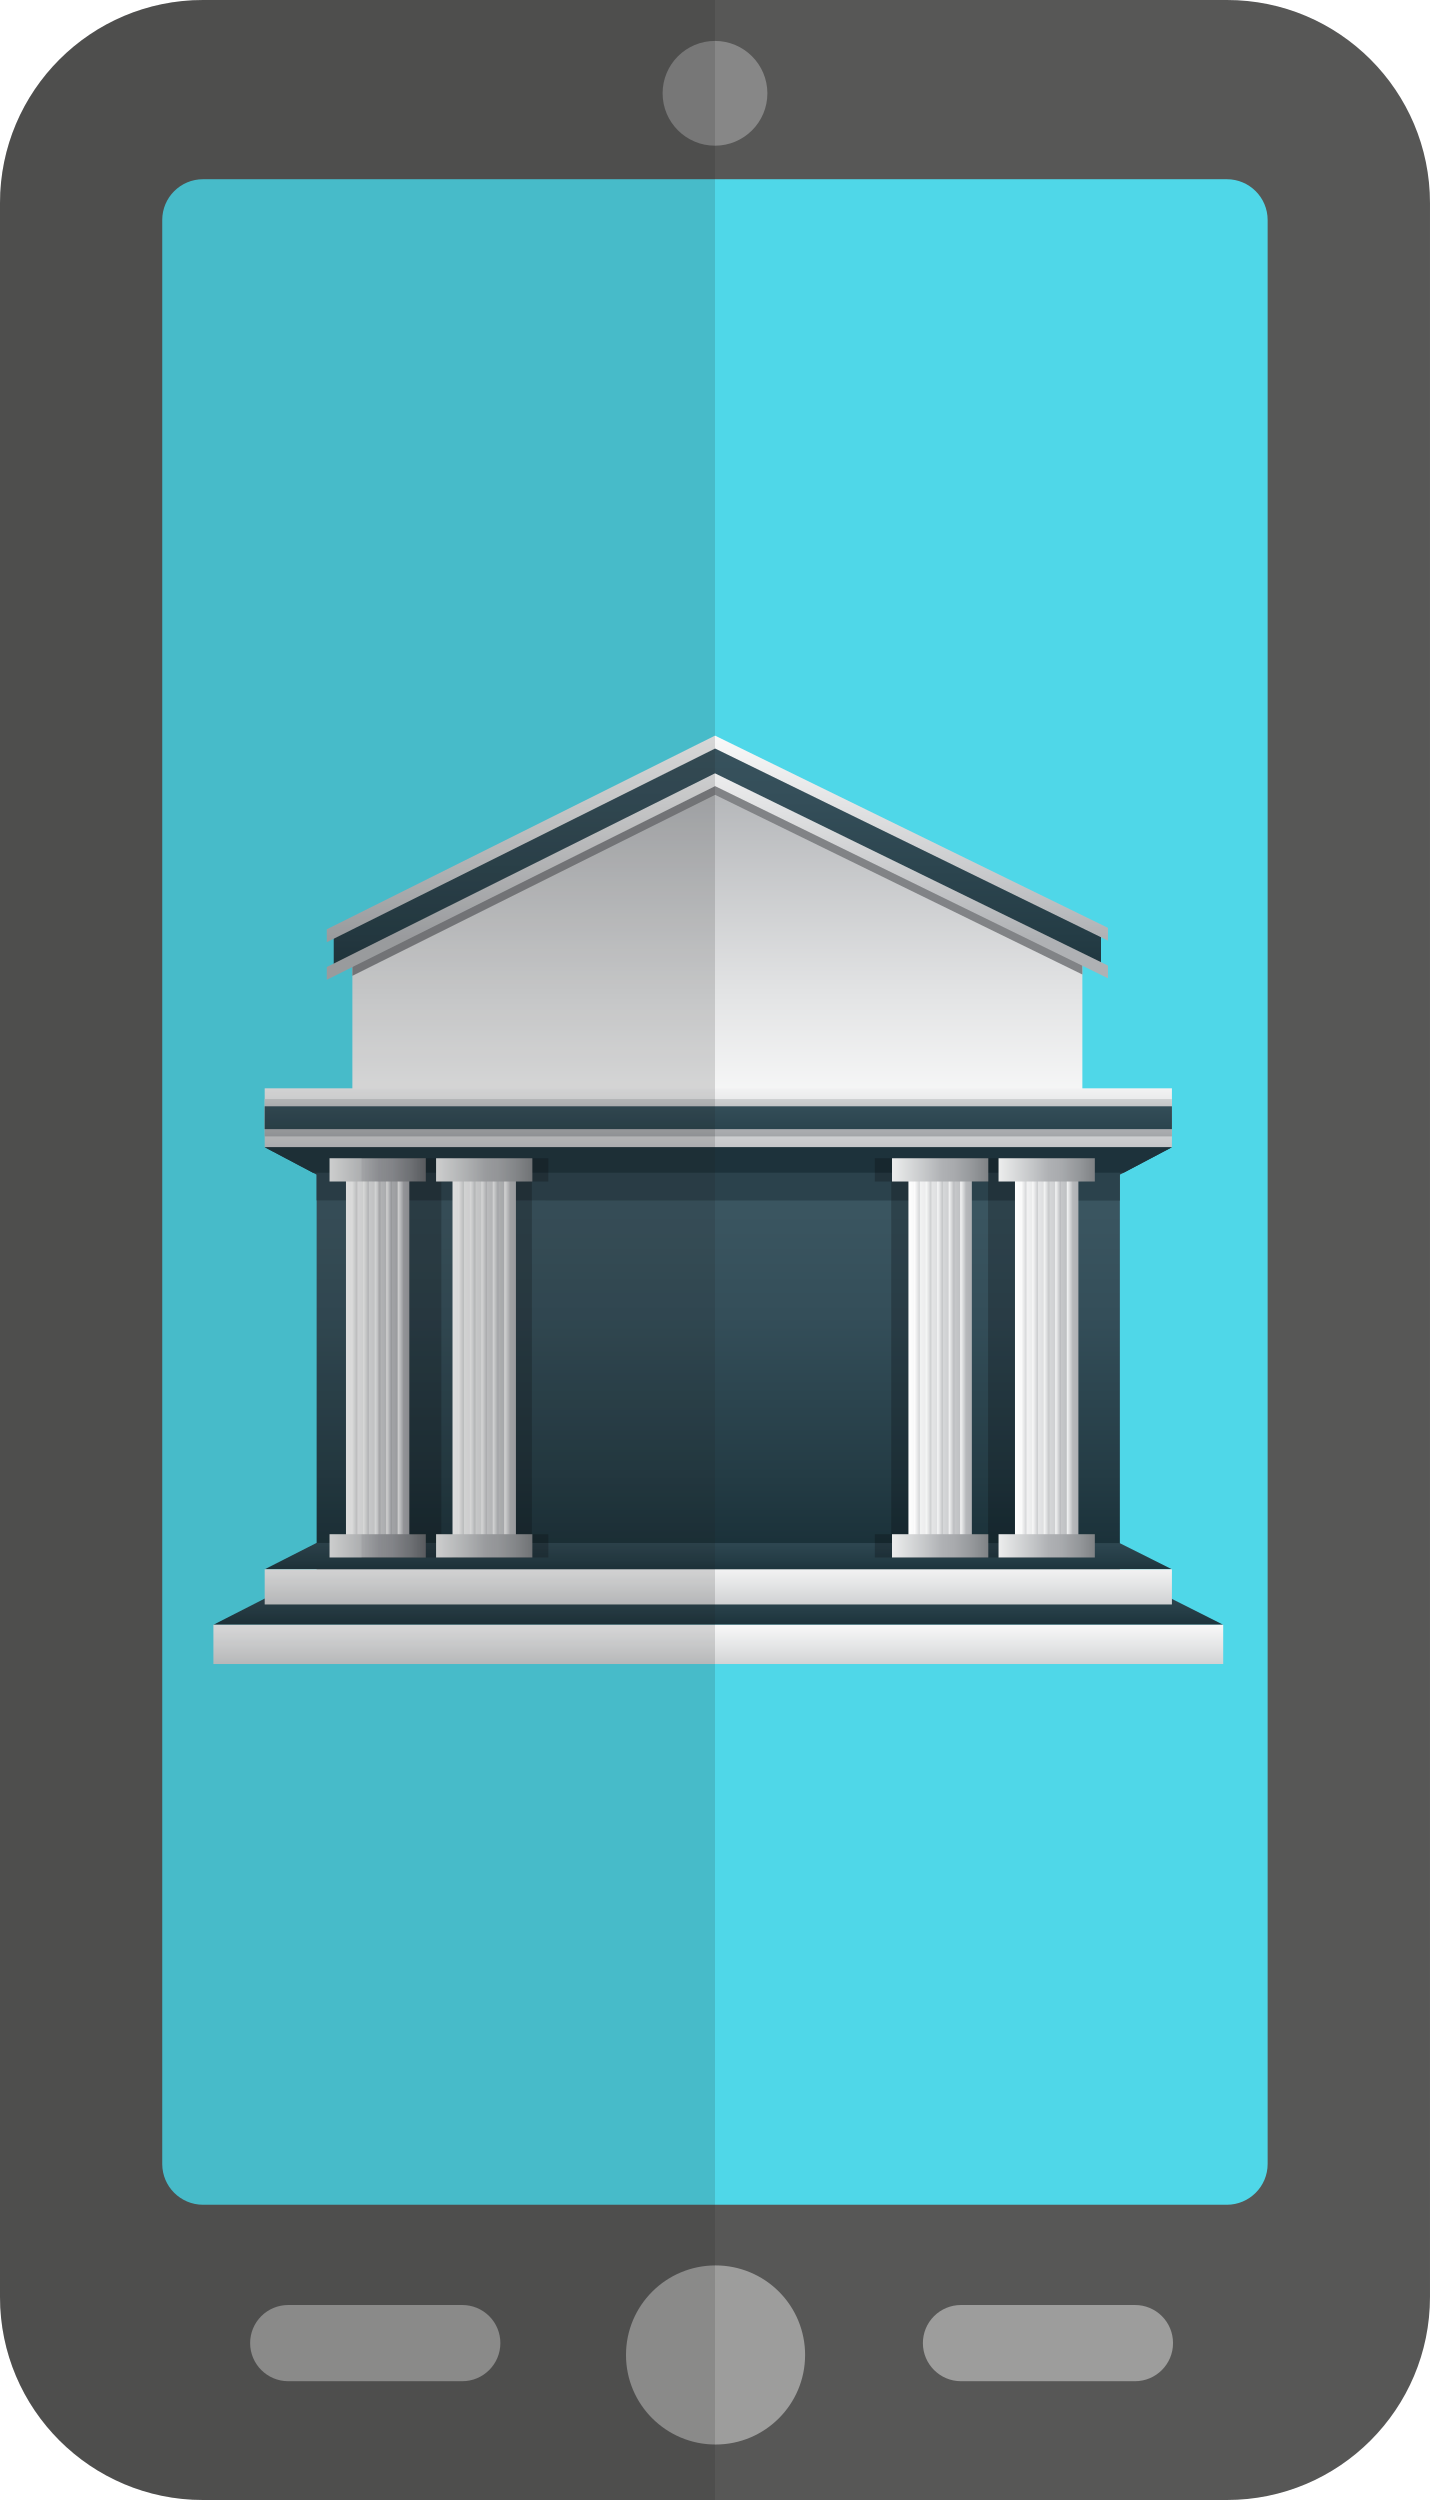
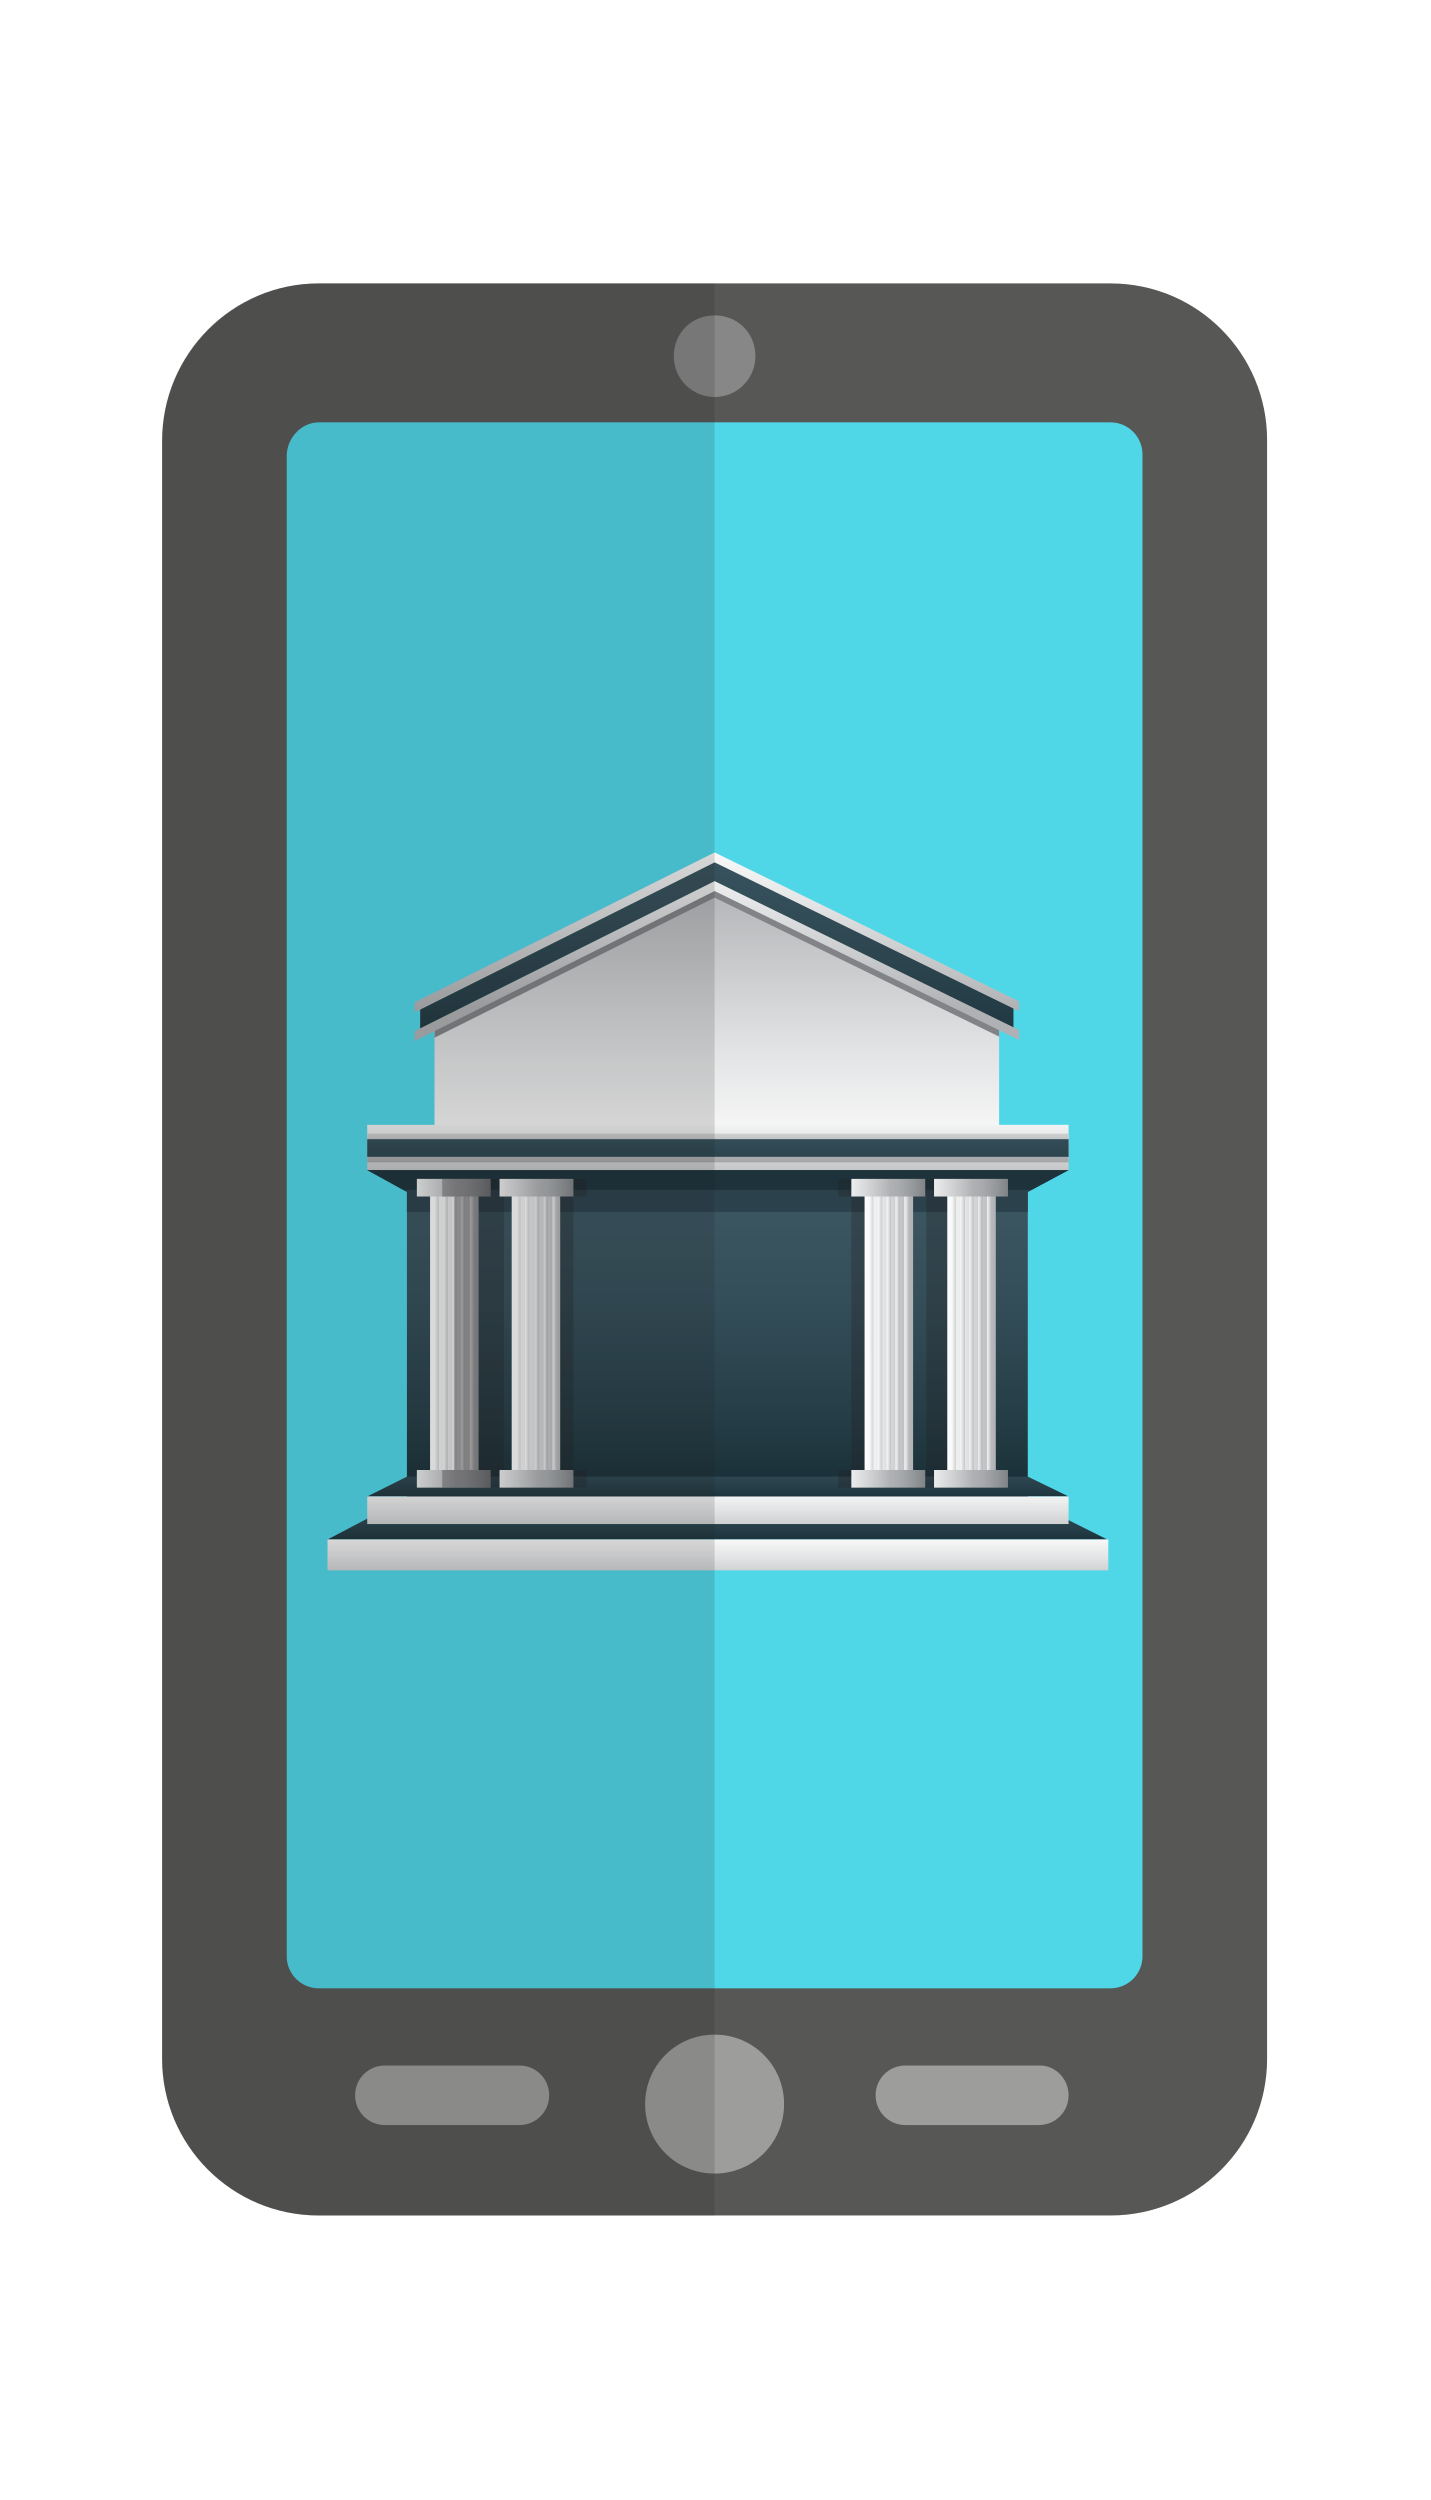
- <svg xmlns="http://www.w3.org/2000/svg" xmlns:xlink="http://www.w3.org/1999/xlink" viewBox="0 0 129.66 226.68">
-   <defs>
-     <style>.cls-1{isolation:isolate;}.cls-2{fill:#575756;}.cls-3{fill:#4fd7e8;}.cls-4{fill:#878787;}.cls-5{fill:#9d9d9c;}.cls-6{fill:url(#linear-gradient);}.cls-7{fill:url(#linear-gradient-2);}.cls-8{fill:url(#linear-gradient-3);}.cls-9{fill:url(#linear-gradient-4);}.cls-10{fill:url(#linear-gradient-5);}.cls-11{fill:#818386;}.cls-12{fill:url(#linear-gradient-6);}.cls-13{fill:url(#linear-gradient-7);}.cls-14{fill:#2b424c;}.cls-15{fill:#1d323b;}.cls-16{fill:url(#linear-gradient-8);}.cls-17{fill:url(#linear-gradient-9);}.cls-18{fill:url(#linear-gradient-10);}.cls-19{fill:url(#linear-gradient-11);}.cls-20{fill:url(#linear-gradient-12);}.cls-21{fill:url(#linear-gradient-13);}.cls-22{fill:url(#linear-gradient-14);}.cls-23{fill:url(#linear-gradient-15);}.cls-24{fill:url(#linear-gradient-16);}.cls-25{fill:#231f20;opacity:0.3;mix-blend-mode:overlay;}.cls-26{fill:url(#linear-gradient-17);}.cls-27{fill:url(#linear-gradient-18);}.cls-28{fill:url(#linear-gradient-19);}.cls-29{fill:url(#linear-gradient-20);}.cls-30{fill:url(#linear-gradient-21);}.cls-31{fill:url(#linear-gradient-22);}.cls-32{fill:url(#linear-gradient-23);}.cls-33{fill:url(#linear-gradient-24);}.cls-34{fill:url(#linear-gradient-25);}.cls-35{fill:url(#linear-gradient-26);}.cls-36{fill:url(#linear-gradient-27);}.cls-37{fill:url(#linear-gradient-28);}.cls-38{fill:url(#linear-gradient-29);}.cls-39{fill:url(#linear-gradient-30);}.cls-40{fill:url(#linear-gradient-31);}.cls-41{fill:url(#linear-gradient-32);}.cls-42{fill:url(#linear-gradient-33);}.cls-43{fill:url(#linear-gradient-34);}.cls-44{fill:url(#linear-gradient-35);}.cls-45{fill:url(#linear-gradient-36);}.cls-46{fill:url(#linear-gradient-37);}.cls-47{fill:url(#linear-gradient-38);}.cls-48{fill:url(#linear-gradient-39);}.cls-49{fill:url(#linear-gradient-40);}.cls-50{fill:url(#linear-gradient-41);}.cls-51{fill:url(#linear-gradient-42);}.cls-52{fill:url(#linear-gradient-43);}.cls-53{fill:url(#linear-gradient-44);}.cls-54{fill:#1d1d1b;opacity:0.15;}</style>
-     <linearGradient id="linear-gradient" x1="65.13" y1="141.83" x2="65.13" y2="147.95" gradientUnits="userSpaceOnUse">
-       <stop offset="0" stop-color="#3a5560" />
-       <stop offset="0.29" stop-color="#344e59" />
-       <stop offset="0.73" stop-color="#243c45" />
-       <stop offset="1" stop-color="#172d35" />
-     </linearGradient>
-     <linearGradient id="linear-gradient-2" x1="65.13" y1="146.6" x2="65.13" y2="153.81" gradientUnits="userSpaceOnUse">
-       <stop offset="0" stop-color="#fff" />
-       <stop offset="0.4" stop-color="#e2e3e4" />
-       <stop offset="1" stop-color="#afb1b4" />
-     </linearGradient>
-     <linearGradient id="linear-gradient-3" x1="65.04" y1="103.4" x2="65.04" y2="69.57" xlink:href="#linear-gradient-2" />
-     <linearGradient id="linear-gradient-4" x1="65.04" y1="64.31" x2="65.04" y2="92.77" xlink:href="#linear-gradient" />
-     <linearGradient id="linear-gradient-5" x1="65.04" y1="64.96" x2="65.04" y2="85.16" xlink:href="#linear-gradient-2" />
-     <linearGradient id="linear-gradient-6" x1="65.04" y1="64.96" x2="65.04" y2="85.16" xlink:href="#linear-gradient-2" />
-     <linearGradient id="linear-gradient-7" x1="65.12" y1="109.84" x2="65.12" y2="142.51" xlink:href="#linear-gradient" />
-     <linearGradient id="linear-gradient-8" x1="65.13" y1="137.32" x2="65.13" y2="143.01" xlink:href="#linear-gradient" />
-     <linearGradient id="linear-gradient-9" x1="31.37" y1="123.21" x2="37.12" y2="123.21" xlink:href="#linear-gradient-2" />
-     <linearGradient id="linear-gradient-10" x1="35.96" y1="123.21" x2="36.68" y2="123.21" xlink:href="#linear-gradient-2" />
-     <linearGradient id="linear-gradient-11" x1="34.94" y1="123.21" x2="35.58" y2="123.21" xlink:href="#linear-gradient-2" />
-     <linearGradient id="linear-gradient-12" x1="33.91" y1="123.21" x2="34.63" y2="123.21" xlink:href="#linear-gradient-2" />
-     <linearGradient id="linear-gradient-13" x1="32.89" y1="123.21" x2="33.67" y2="123.21" xlink:href="#linear-gradient-2" />
-     <linearGradient id="linear-gradient-14" x1="31.89" y1="123.21" x2="32.76" y2="123.21" xlink:href="#linear-gradient-2" />
-     <linearGradient id="linear-gradient-15" x1="29.88" y1="106.08" x2="38.61" y2="106.08" gradientUnits="userSpaceOnUse">
-       <stop offset="0" stop-color="#eceded" />
-       <stop offset="0.36" stop-color="#c3c5c7" />
-       <stop offset="0.52" stop-color="#afb1b4" />
-       <stop offset="0.65" stop-color="#a8aaad" />
-       <stop offset="0.84" stop-color="#94979a" />
-       <stop offset="1" stop-color="#7f8285" />
-     </linearGradient>
-     <linearGradient id="linear-gradient-16" x1="29.88" y1="140.17" x2="38.61" y2="140.17" xlink:href="#linear-gradient-15" />
-     <linearGradient id="linear-gradient-17" x1="41.03" y1="123.21" x2="46.78" y2="123.21" xlink:href="#linear-gradient-2" />
-     <linearGradient id="linear-gradient-18" x1="45.62" y1="123.21" x2="46.34" y2="123.21" xlink:href="#linear-gradient-2" />
-     <linearGradient id="linear-gradient-19" x1="44.6" y1="123.21" x2="45.24" y2="123.21" xlink:href="#linear-gradient-2" />
-     <linearGradient id="linear-gradient-20" x1="43.57" y1="123.21" x2="44.29" y2="123.21" xlink:href="#linear-gradient-2" />
-     <linearGradient id="linear-gradient-21" x1="42.56" y1="123.21" x2="43.34" y2="123.21" xlink:href="#linear-gradient-2" />
-     <linearGradient id="linear-gradient-22" x1="41.55" y1="123.21" x2="42.42" y2="123.21" xlink:href="#linear-gradient-2" />
-     <linearGradient id="linear-gradient-23" x1="39.54" y1="106.08" x2="48.27" y2="106.08" xlink:href="#linear-gradient-15" />
-     <linearGradient id="linear-gradient-24" x1="39.54" y1="140.17" x2="48.27" y2="140.17" xlink:href="#linear-gradient-15" />
-     <linearGradient id="linear-gradient-25" x1="82.37" y1="123.21" x2="88.12" y2="123.21" xlink:href="#linear-gradient-2" />
-     <linearGradient id="linear-gradient-26" x1="86.96" y1="123.21" x2="87.68" y2="123.21" xlink:href="#linear-gradient-2" />
-     <linearGradient id="linear-gradient-27" x1="85.94" y1="123.21" x2="86.58" y2="123.21" xlink:href="#linear-gradient-2" />
-     <linearGradient id="linear-gradient-28" x1="84.91" y1="123.21" x2="85.63" y2="123.21" xlink:href="#linear-gradient-2" />
-     <linearGradient id="linear-gradient-29" x1="83.89" y1="123.21" x2="84.68" y2="123.21" xlink:href="#linear-gradient-2" />
-     <linearGradient id="linear-gradient-30" x1="82.89" y1="123.21" x2="83.76" y2="123.21" xlink:href="#linear-gradient-2" />
-     <linearGradient id="linear-gradient-31" x1="80.88" y1="106.08" x2="89.61" y2="106.08" xlink:href="#linear-gradient-15" />
-     <linearGradient id="linear-gradient-32" x1="80.88" y1="140.17" x2="89.61" y2="140.17" xlink:href="#linear-gradient-15" />
-     <linearGradient id="linear-gradient-33" x1="92.03" y1="123.21" x2="97.78" y2="123.21" xlink:href="#linear-gradient-2" />
-     <linearGradient id="linear-gradient-34" x1="96.63" y1="123.21" x2="97.34" y2="123.21" xlink:href="#linear-gradient-2" />
-     <linearGradient id="linear-gradient-35" x1="95.6" y1="123.21" x2="96.24" y2="123.21" xlink:href="#linear-gradient-2" />
-     <linearGradient id="linear-gradient-36" x1="94.57" y1="123.21" x2="95.3" y2="123.21" xlink:href="#linear-gradient-2" />
-     <linearGradient id="linear-gradient-37" x1="93.56" y1="123.21" x2="94.34" y2="123.21" xlink:href="#linear-gradient-2" />
-     <linearGradient id="linear-gradient-38" x1="92.56" y1="123.21" x2="93.42" y2="123.21" xlink:href="#linear-gradient-2" />
-     <linearGradient id="linear-gradient-39" x1="90.54" y1="106.08" x2="99.28" y2="106.08" xlink:href="#linear-gradient-15" />
-     <linearGradient id="linear-gradient-40" x1="90.54" y1="140.17" x2="99.28" y2="140.17" xlink:href="#linear-gradient-15" />
-     <linearGradient id="linear-gradient-41" x1="65.13" y1="96.96" x2="65.13" y2="106.41" xlink:href="#linear-gradient-2" />
-     <linearGradient id="linear-gradient-42" x1="65.13" y1="140.91" x2="65.13" y2="148.33" xlink:href="#linear-gradient-2" />
-     <linearGradient id="linear-gradient-43" x1="65.13" y1="97.52" x2="65.13" y2="105.45" xlink:href="#linear-gradient-15" />
-     <linearGradient id="linear-gradient-44" x1="65.13" y1="97.68" x2="65.13" y2="106.31" xlink:href="#linear-gradient" />
-   </defs>
-   <g class="cls-1">
-     <g id="Capa_2" data-name="Capa 2">
-       <g id="Layer_1" data-name="Layer 1">
-         <rect class="cls-2" width="129.66" height="226.68" rx="18.41" />
-         <rect class="cls-3" x="14.71" y="16.25" width="100.23" height="183.66" rx="3.7" />
-         <path class="cls-4" d="M69.58,8.46a4.75,4.75,0,1,1-4.75-4.75A4.76,4.76,0,0,1,69.58,8.46Z" />
-         <path class="cls-5" d="M73,213.53a8.12,8.12,0,1,1-8.12-8.12A8.11,8.11,0,0,1,73,213.53Z" />
-         <path class="cls-5" d="M45.37,212.46a3.46,3.46,0,0,1-3.46,3.45H26.13a3.46,3.46,0,0,1-3.45-3.45h0A3.45,3.45,0,0,1,26.13,209H41.91a3.45,3.45,0,0,1,3.46,3.45Z" />
-         <path class="cls-5" d="M106.36,212.46a3.45,3.45,0,0,1-3.45,3.45H87.13a3.46,3.46,0,0,1-3.45-3.45h0A3.45,3.45,0,0,1,87.13,209h15.78a3.44,3.44,0,0,1,3.45,3.45Z" />
-         <polygon class="cls-6" points="110.91 147.32 19.35 147.32 24.58 144.65 105.65 144.67 110.91 147.32" />
-         <rect class="cls-7" x="19.35" y="147.32" width="91.56" height="3.56" />
-         <polygon class="cls-8" points="98.14 101.02 98.14 84.37 64.85 70.25 31.95 84.37 31.95 101.02 98.14 101.02" />
-         <polygon class="cls-9" points="64.84 67.78 30.26 85.03 30.26 87.5 64.85 70.25 99.83 87.37 99.83 84.9 64.84 67.78" />
-         <polygon class="cls-10" points="64.83 66.7 29.63 84.26 29.63 85.43 64.84 67.87 100.46 85.29 100.46 84.13 64.83 66.7" />
-         <polygon class="cls-11" points="31.95 87.31 31.95 88.48 64.84 72.07 98.14 88.36 98.14 87.2 64.83 70.91 31.95 87.31" />
-         <polygon class="cls-12" points="64.83 70.12 29.63 87.68 29.63 88.84 64.84 71.28 100.46 88.7 100.46 87.55 64.83 70.12" />
-         <rect class="cls-13" x="28.71" y="103.27" width="72.83" height="39.82" />
-         <polygon class="cls-14" points="106.26 104.02 101.54 103.67 101.54 103.28 28.72 103.26 28.72 103.67 24 104.02 28.71 106.51 28.71 108.84 101.54 108.86 101.54 106.51 106.26 104.02" />
-         <polygon class="cls-15" points="101.89 106.33 106.26 104.02 101.54 103.67 101.54 103.28 28.72 103.26 28.72 103.67 24 104.02 28.37 106.33 101.89 106.33" />
-         <polygon class="cls-16" points="106.26 142.29 24 142.29 28.7 139.9 101.53 139.92 106.26 142.29" />
-         <rect class="cls-17" x="31.37" y="106.23" width="5.75" height="33.97" />
-         <rect class="cls-18" x="36.06" y="106.23" width="0.51" height="33.97" />
-         <rect class="cls-19" x="35.02" y="106.23" width="0.51" height="33.97" />
-         <rect class="cls-20" x="33.98" y="106.23" width="0.51" height="33.97" />
-         <rect class="cls-21" x="32.93" y="106.23" width="0.51" height="33.97" />
-         <rect class="cls-22" x="31.89" y="106.23" width="0.51" height="33.97" />
-         <rect class="cls-23" x="29.88" y="105.02" width="8.73" height="2.11" />
-         <rect class="cls-24" x="29.88" y="139.11" width="8.73" height="2.11" />
-         <polygon class="cls-25" points="49.72 107.13 49.72 105.02 40.99 105.02 40.99 107.13 42.48 107.13 42.48 139.11 40.99 139.11 40.99 141.22 49.72 141.22 49.72 139.11 48.23 139.11 48.23 107.13 49.72 107.13" />
-         <polygon class="cls-25" points="88.06 107.13 88.06 105.02 79.32 105.02 79.32 107.13 80.81 107.13 80.81 139.11 79.32 139.11 79.32 141.22 88.06 141.22 88.06 139.11 86.56 139.11 86.56 107.13 88.06 107.13" />
-         <polygon class="cls-25" points="96.83 107.13 96.83 105.02 88.1 105.02 88.1 107.13 89.59 107.13 89.59 139.11 88.1 139.11 88.1 141.22 96.83 141.22 96.83 139.11 95.34 139.11 95.34 107.13 96.83 107.13" />
-         <polygon class="cls-25" points="41.51 107.13 41.51 105.02 32.78 105.02 32.78 107.13 34.27 107.13 34.27 139.11 32.78 139.11 32.78 141.22 41.51 141.22 41.51 139.11 40.02 139.11 40.02 107.13 41.51 107.13" />
-         <rect class="cls-26" x="41.03" y="106.23" width="5.75" height="33.97" />
-         <rect class="cls-27" x="45.72" y="106.23" width="0.51" height="33.97" />
-         <rect class="cls-28" x="44.68" y="106.23" width="0.51" height="33.97" />
-         <rect class="cls-29" x="43.64" y="106.23" width="0.51" height="33.97" />
-         <rect class="cls-30" x="42.6" y="106.23" width="0.51" height="33.97" />
-         <rect class="cls-31" x="41.55" y="106.23" width="0.51" height="33.97" />
-         <rect class="cls-32" x="39.54" y="105.02" width="8.73" height="2.11" />
-         <rect class="cls-33" x="39.54" y="139.11" width="8.73" height="2.11" />
-         <rect class="cls-34" x="82.37" y="106.23" width="5.75" height="33.97" />
-         <rect class="cls-35" x="87.06" y="106.23" width="0.51" height="33.97" />
-         <rect class="cls-36" x="86.02" y="106.23" width="0.51" height="33.97" />
-         <rect class="cls-37" x="84.98" y="106.23" width="0.51" height="33.97" />
-         <rect class="cls-38" x="83.94" y="106.23" width="0.51" height="33.97" />
-         <rect class="cls-39" x="82.89" y="106.23" width="0.51" height="33.97" />
-         <rect class="cls-40" x="80.88" y="105.02" width="8.73" height="2.11" />
-         <rect class="cls-41" x="80.88" y="139.11" width="8.73" height="2.11" />
-         <rect class="cls-42" x="92.03" y="106.23" width="5.75" height="33.97" />
-         <rect class="cls-43" x="96.73" y="106.23" width="0.51" height="33.97" />
-         <rect class="cls-44" x="95.68" y="106.23" width="0.51" height="33.97" />
-         <rect class="cls-45" x="94.64" y="106.23" width="0.51" height="33.97" />
-         <rect class="cls-46" x="93.6" y="106.23" width="0.51" height="33.97" />
-         <rect class="cls-47" x="92.56" y="106.23" width="0.51" height="33.97" />
-         <rect class="cls-48" x="90.54" y="105.02" width="8.73" height="2.11" />
-         <rect class="cls-49" x="90.54" y="139.11" width="8.73" height="2.11" />
-         <rect class="cls-50" x="24" y="98.68" width="82.26" height="5.33" />
-         <rect class="cls-51" x="24" y="142.29" width="82.26" height="3.19" />
-         <rect class="cls-52" x="24" y="99.65" width="82.26" height="3.39" />
-         <rect class="cls-53" x="24" y="100.31" width="82.26" height="2.07" />
-         <path class="cls-54" d="M64.83,0H18.41A18.41,18.41,0,0,0,0,18.41V208.27a18.41,18.41,0,0,0,18.41,18.41H64.83Z" />
+ <svg xmlns="http://www.w3.org/2000/svg" version="1.1" id="Capa_1" x="0px" y="0px" viewBox="0 0 129.7 226.7" style="enable-background:new 0 0 129.7 226.7;" xml:space="preserve">
+   <style type="text/css">
+ 	.st0{fill:#575756;}
+ 	.st1{fill:#4FD7E8;}
+ 	.st2{fill:#878787;}
+ 	.st3{fill:#9D9D9C;}
+ 	.st4{fill:url(#SVGID_1_);}
+ 	.st5{fill:url(#SVGID_2_);}
+ 	.st6{fill:url(#SVGID_3_);}
+ 	.st7{fill:url(#SVGID_4_);}
+ 	.st8{fill:url(#SVGID_5_);}
+ 	.st9{fill:#818386;}
+ 	.st10{fill:url(#SVGID_6_);}
+ 	.st11{fill:url(#SVGID_7_);}
+ 	.st12{fill:#2B424C;}
+ 	.st13{fill:#1D323B;}
+ 	.st14{fill:url(#SVGID_8_);}
+ 	.st15{fill:url(#SVGID_9_);}
+ 	.st16{fill:url(#SVGID_10_);}
+ 	.st17{fill:url(#SVGID_11_);}
+ 	.st18{fill:url(#SVGID_12_);}
+ 	.st19{fill:url(#SVGID_13_);}
+ 	.st20{fill:url(#SVGID_14_);}
+ 	.st21{fill:url(#SVGID_15_);}
+ 	.st22{fill:url(#SVGID_16_);}
+ 	.st23{opacity:0.3;fill:#231F20;enable-background:new    ;}
+ 	.st24{fill:url(#SVGID_17_);}
+ 	.st25{fill:url(#SVGID_18_);}
+ 	.st26{fill:url(#SVGID_19_);}
+ 	.st27{fill:url(#SVGID_20_);}
+ 	.st28{fill:url(#SVGID_21_);}
+ 	.st29{fill:url(#SVGID_22_);}
+ 	.st30{fill:url(#SVGID_23_);}
+ 	.st31{fill:url(#SVGID_24_);}
+ 	.st32{fill:url(#SVGID_25_);}
+ 	.st33{fill:url(#SVGID_26_);}
+ 	.st34{fill:url(#SVGID_27_);}
+ 	.st35{fill:url(#SVGID_28_);}
+ 	.st36{fill:url(#SVGID_29_);}
+ 	.st37{fill:url(#SVGID_30_);}
+ 	.st38{fill:url(#SVGID_31_);}
+ 	.st39{fill:url(#SVGID_32_);}
+ 	.st40{fill:url(#SVGID_33_);}
+ 	.st41{fill:url(#SVGID_34_);}
+ 	.st42{fill:url(#SVGID_35_);}
+ 	.st43{fill:url(#SVGID_36_);}
+ 	.st44{fill:url(#SVGID_37_);}
+ 	.st45{fill:url(#SVGID_38_);}
+ 	.st46{fill:url(#SVGID_39_);}
+ 	.st47{fill:url(#SVGID_40_);}
+ 	.st48{fill:url(#SVGID_41_);}
+ 	.st49{fill:url(#SVGID_42_);}
+ 	.st50{fill:url(#SVGID_43_);}
+ 	.st51{fill:url(#SVGID_44_);}
+ 	.st52{opacity:0.15;fill:#1D1D1B;enable-background:new    ;}
+ </style>
+   <g>
+     <g id="Capa_2_1_">
+       <g id="Layer_1">
+         <path class="st0" d="M28.9,25.7h71.8c7.9,0,14.2,6.4,14.2,14.2v146.8c0,7.9-6.4,14.2-14.2,14.2H28.9c-7.9,0-14.2-6.4-14.2-14.2     V40C14.7,32.1,21.1,25.7,28.9,25.7z" />
+         <path class="st1" d="M28.9,38.3h71.8c1.6,0,2.9,1.3,2.9,2.9v136.2c0,1.6-1.3,2.9-2.9,2.9H28.9c-1.6,0-2.9-1.3-2.9-2.9V41.2     C26.1,39.6,27.4,38.3,28.9,38.3z" />
+         <path class="st2" d="M68.5,32.3c0,2-1.6,3.7-3.7,3.7c-2,0-3.7-1.6-3.7-3.7s1.6-3.7,3.7-3.7C66.9,28.6,68.5,30.2,68.5,32.3z" />
+         <path class="st3" d="M71.1,190.8c0,3.5-2.8,6.3-6.3,6.3s-6.3-2.8-6.3-6.3c0-3.5,2.8-6.3,6.3-6.3l0,0     C68.3,184.5,71.1,187.3,71.1,190.8C71.1,190.8,71.1,190.8,71.1,190.8z" />
+         <path class="st3" d="M49.8,190c0,1.5-1.2,2.7-2.7,2.7H34.9c-1.5,0-2.7-1.2-2.7-2.7l0,0c0-1.5,1.2-2.7,2.7-2.7c0,0,0,0,0,0h12.2     C48.6,187.3,49.8,188.5,49.8,190C49.8,189.9,49.8,189.9,49.8,190L49.8,190z" />
+         <path class="st3" d="M96.9,190c0,1.5-1.2,2.7-2.7,2.7H82.1c-1.5,0-2.7-1.2-2.7-2.7l0,0c0-1.5,1.2-2.7,2.7-2.7c0,0,0,0,0,0h12.2     C95.7,187.3,96.9,188.5,96.9,190C96.9,189.9,96.9,189.9,96.9,190L96.9,190z" />
+         <linearGradient id="SVGID_1_" gradientUnits="userSpaceOnUse" x1="65.062" y1="92.639" x2="65.062" y2="87.908" gradientTransform="matrix(1 0 0 -1 0 228)">
+           <stop offset="0" style="stop-color:#3A5560" />
+           <stop offset="0.29" style="stop-color:#344E59" />
+           <stop offset="0.73" style="stop-color:#243C45" />
+           <stop offset="1" style="stop-color:#172D35" />
+         </linearGradient>
+         <polygon class="st4" points="100.4,139.6 29.7,139.6 33.7,137.5 96.4,137.6    " />
+         <linearGradient id="SVGID_2_" gradientUnits="userSpaceOnUse" x1="65.062" y1="88.952" x2="65.062" y2="83.379" gradientTransform="matrix(1 0 0 -1 0 228)">
+           <stop offset="0" style="stop-color:#FFFFFF" />
+           <stop offset="0.4" style="stop-color:#E2E3E4" />
+           <stop offset="1" style="stop-color:#AFB1B4" />
+         </linearGradient>
+         <rect x="29.7" y="139.6" class="st5" width="70.8" height="2.8" />
+         <linearGradient id="SVGID_3_" gradientUnits="userSpaceOnUse" x1="64.996" y1="122.343" x2="64.996" y2="148.492" gradientTransform="matrix(1 0 0 -1 0 228)">
+           <stop offset="0" style="stop-color:#FFFFFF" />
+           <stop offset="0.4" style="stop-color:#E2E3E4" />
+           <stop offset="1" style="stop-color:#AFB1B4" />
+         </linearGradient>
+         <polygon class="st6" points="90.6,103.8 90.6,90.9 64.8,80 39.4,90.9 39.4,103.8    " />
+         <linearGradient id="SVGID_4_" gradientUnits="userSpaceOnUse" x1="64.996" y1="152.558" x2="64.996" y2="130.56" gradientTransform="matrix(1 0 0 -1 0 228)">
+           <stop offset="0" style="stop-color:#3A5560" />
+           <stop offset="0.29" style="stop-color:#344E59" />
+           <stop offset="0.73" style="stop-color:#243C45" />
+           <stop offset="1" style="stop-color:#172D35" />
+         </linearGradient>
+         <polygon class="st7" points="64.8,78.1 38.1,91.5 38.1,93.4 64.8,80 91.9,93.3 91.9,91.4    " />
+         <linearGradient id="SVGID_5_" gradientUnits="userSpaceOnUse" x1="64.996" y1="152.055" x2="64.996" y2="136.442" gradientTransform="matrix(1 0 0 -1 0 228)">
+           <stop offset="0" style="stop-color:#FFFFFF" />
+           <stop offset="0.4" style="stop-color:#E2E3E4" />
+           <stop offset="1" style="stop-color:#AFB1B4" />
+         </linearGradient>
+         <polygon class="st8" points="64.8,77.3 37.6,90.9 37.6,91.8 64.8,78.2 92.4,91.7 92.4,90.8    " />
+         <polygon class="st9" points="39.4,93.2 39.4,94.1 64.8,81.4 90.6,94 90.6,93.1 64.8,80.5    " />
+         <linearGradient id="SVGID_6_" gradientUnits="userSpaceOnUse" x1="64.996" y1="152.055" x2="64.996" y2="136.442" gradientTransform="matrix(1 0 0 -1 0 228)">
+           <stop offset="0" style="stop-color:#FFFFFF" />
+           <stop offset="0.4" style="stop-color:#E2E3E4" />
+           <stop offset="1" style="stop-color:#AFB1B4" />
+         </linearGradient>
+         <polygon class="st10" points="64.8,79.9 37.6,93.5 37.6,94.4 64.8,80.8 92.4,94.3 92.4,93.4    " />
+         <linearGradient id="SVGID_7_" gradientUnits="userSpaceOnUse" x1="65.058" y1="117.365" x2="65.058" y2="92.113" gradientTransform="matrix(1 0 0 -1 0 228)">
+           <stop offset="0" style="stop-color:#3A5560" />
+           <stop offset="0.29" style="stop-color:#344E59" />
+           <stop offset="0.73" style="stop-color:#243C45" />
+           <stop offset="1" style="stop-color:#172D35" />
+         </linearGradient>
+         <rect x="36.9" y="105.6" class="st11" width="56.3" height="30.8" />
+         <polygon class="st12" points="96.9,106.1 93.2,105.9 93.2,105.6 36.9,105.5 36.9,105.9 33.3,106.1 36.9,108.1 36.9,109.9      93.2,109.9 93.2,108.1    " />
+         <polygon class="st13" points="93.5,107.9 96.9,106.1 93.2,105.9 93.2,105.6 36.9,105.5 36.9,105.9 33.3,106.1 36.6,107.9    " />
+         <linearGradient id="SVGID_8_" gradientUnits="userSpaceOnUse" x1="65.062" y1="96.125" x2="65.062" y2="91.727" gradientTransform="matrix(1 0 0 -1 0 228)">
+           <stop offset="0" style="stop-color:#3A5560" />
+           <stop offset="0.29" style="stop-color:#344E59" />
+           <stop offset="0.73" style="stop-color:#243C45" />
+           <stop offset="1" style="stop-color:#172D35" />
+         </linearGradient>
+         <polygon class="st14" points="96.9,135.7 33.3,135.7 36.9,133.9 93.2,133.9    " />
+         <linearGradient id="SVGID_9_" gradientUnits="userSpaceOnUse" x1="38.967" y1="107.027" x2="43.412" y2="107.027" gradientTransform="matrix(1 0 0 -1 0 228)">
+           <stop offset="0" style="stop-color:#FFFFFF" />
+           <stop offset="0.4" style="stop-color:#E2E3E4" />
+           <stop offset="1" style="stop-color:#AFB1B4" />
+         </linearGradient>
+         <rect x="39" y="107.8" class="st15" width="4.4" height="26.3" />
+         <linearGradient id="SVGID_10_" gradientUnits="userSpaceOnUse" x1="42.515" y1="107.027" x2="43.072" y2="107.027" gradientTransform="matrix(1 0 0 -1 0 228)">
+           <stop offset="0" style="stop-color:#FFFFFF" />
+           <stop offset="0.4" style="stop-color:#E2E3E4" />
+           <stop offset="1" style="stop-color:#AFB1B4" />
+         </linearGradient>
+         <rect x="42.6" y="107.8" class="st16" width="0.4" height="26.3" />
+         <linearGradient id="SVGID_11_" gradientUnits="userSpaceOnUse" x1="41.727" y1="107.027" x2="42.221" y2="107.027" gradientTransform="matrix(1 0 0 -1 0 228)">
+           <stop offset="0" style="stop-color:#FFFFFF" />
+           <stop offset="0.4" style="stop-color:#E2E3E4" />
+           <stop offset="1" style="stop-color:#AFB1B4" />
+         </linearGradient>
+         <rect x="41.8" y="107.8" class="st17" width="0.4" height="26.3" />
+         <linearGradient id="SVGID_12_" gradientUnits="userSpaceOnUse" x1="40.931" y1="107.027" x2="41.487" y2="107.027" gradientTransform="matrix(1 0 0 -1 0 228)">
+           <stop offset="0" style="stop-color:#FFFFFF" />
+           <stop offset="0.4" style="stop-color:#E2E3E4" />
+           <stop offset="1" style="stop-color:#AFB1B4" />
+         </linearGradient>
+         <rect x="41" y="107.8" class="st18" width="0.4" height="26.3" />
+         <linearGradient id="SVGID_13_" gradientUnits="userSpaceOnUse" x1="40.142" y1="107.027" x2="40.745" y2="107.027" gradientTransform="matrix(1 0 0 -1 0 228)">
+           <stop offset="0" style="stop-color:#FFFFFF" />
+           <stop offset="0.4" style="stop-color:#E2E3E4" />
+           <stop offset="1" style="stop-color:#AFB1B4" />
+         </linearGradient>
+         <rect x="40.2" y="107.8" class="st19" width="0.4" height="26.3" />
+         <linearGradient id="SVGID_14_" gradientUnits="userSpaceOnUse" x1="39.369" y1="107.027" x2="40.042" y2="107.027" gradientTransform="matrix(1 0 0 -1 0 228)">
+           <stop offset="0" style="stop-color:#FFFFFF" />
+           <stop offset="0.4" style="stop-color:#E2E3E4" />
+           <stop offset="1" style="stop-color:#AFB1B4" />
+         </linearGradient>
+         <rect x="39.4" y="107.8" class="st20" width="0.4" height="26.3" />
+         <linearGradient id="SVGID_15_" gradientUnits="userSpaceOnUse" x1="37.816" y1="120.275" x2="44.563" y2="120.275" gradientTransform="matrix(1 0 0 -1 0 228)">
+           <stop offset="0" style="stop-color:#ECEDED" />
+           <stop offset="0.36" style="stop-color:#C3C5C7" />
+           <stop offset="0.52" style="stop-color:#AFB1B4" />
+           <stop offset="0.65" style="stop-color:#A8AAAD" />
+           <stop offset="0.84" style="stop-color:#94979A" />
+           <stop offset="1" style="stop-color:#7F8285" />
+         </linearGradient>
+         <rect x="37.8" y="106.9" class="st21" width="6.7" height="1.6" />
+         <linearGradient id="SVGID_16_" gradientUnits="userSpaceOnUse" x1="37.816" y1="93.926" x2="44.563" y2="93.926" gradientTransform="matrix(1 0 0 -1 0 228)">
+           <stop offset="0" style="stop-color:#ECEDED" />
+           <stop offset="0.36" style="stop-color:#C3C5C7" />
+           <stop offset="0.52" style="stop-color:#AFB1B4" />
+           <stop offset="0.65" style="stop-color:#A8AAAD" />
+           <stop offset="0.84" style="stop-color:#94979A" />
+           <stop offset="1" style="stop-color:#7F8285" />
+         </linearGradient>
+         <rect x="37.8" y="133.3" class="st22" width="6.7" height="1.6" />
+         <polygon class="st23" points="53.2,108.5 53.2,106.9 46.4,106.9 46.4,108.5 47.6,108.5 47.6,133.3 46.4,133.3 46.4,134.9      53.2,134.9 53.2,133.3 52,133.3 52,108.5    " />
+         <polygon class="st23" points="82.8,108.5 82.8,106.9 76,106.9 76,108.5 77.2,108.5 77.2,133.3 76,133.3 76,134.9 82.8,134.9      82.8,133.3 81.6,133.3 81.6,108.5    " />
+         <polygon class="st23" points="89.6,108.5 89.6,106.9 82.8,106.9 82.8,108.5 84,108.5 84,133.3 82.8,133.3 82.8,134.9 89.6,134.9      89.6,133.3 88.4,133.3 88.4,108.5    " />
+         <polygon class="st23" points="46.8,108.5 46.8,106.9 40.1,106.9 40.1,108.5 41.2,108.5 41.2,133.3 40.1,133.3 40.1,134.9      46.8,134.9 46.8,133.3 45.7,133.3 45.7,108.5    " />
+         <linearGradient id="SVGID_17_" gradientUnits="userSpaceOnUse" x1="46.434" y1="107.027" x2="50.878" y2="107.027" gradientTransform="matrix(1 0 0 -1 0 228)">
+           <stop offset="0" style="stop-color:#FFFFFF" />
+           <stop offset="0.4" style="stop-color:#E2E3E4" />
+           <stop offset="1" style="stop-color:#AFB1B4" />
+         </linearGradient>
+         <rect x="46.4" y="107.8" class="st24" width="4.4" height="26.3" />
+         <linearGradient id="SVGID_18_" gradientUnits="userSpaceOnUse" x1="49.982" y1="107.027" x2="50.538" y2="107.027" gradientTransform="matrix(1 0 0 -1 0 228)">
+           <stop offset="0" style="stop-color:#FFFFFF" />
+           <stop offset="0.4" style="stop-color:#E2E3E4" />
+           <stop offset="1" style="stop-color:#AFB1B4" />
+         </linearGradient>
+         <rect x="50.1" y="107.8" class="st25" width="0.4" height="26.3" />
+         <linearGradient id="SVGID_19_" gradientUnits="userSpaceOnUse" x1="49.193" y1="107.027" x2="49.688" y2="107.027" gradientTransform="matrix(1 0 0 -1 0 228)">
+           <stop offset="0" style="stop-color:#FFFFFF" />
+           <stop offset="0.4" style="stop-color:#E2E3E4" />
+           <stop offset="1" style="stop-color:#AFB1B4" />
+         </linearGradient>
+         <rect x="49.3" y="107.8" class="st26" width="0.4" height="26.3" />
+         <linearGradient id="SVGID_20_" gradientUnits="userSpaceOnUse" x1="48.397" y1="107.027" x2="48.954" y2="107.027" gradientTransform="matrix(1 0 0 -1 0 228)">
+           <stop offset="0" style="stop-color:#FFFFFF" />
+           <stop offset="0.4" style="stop-color:#E2E3E4" />
+           <stop offset="1" style="stop-color:#AFB1B4" />
+         </linearGradient>
+         <rect x="48.5" y="107.8" class="st27" width="0.4" height="26.3" />
+         <linearGradient id="SVGID_21_" gradientUnits="userSpaceOnUse" x1="47.617" y1="107.027" x2="48.219" y2="107.027" gradientTransform="matrix(1 0 0 -1 0 228)">
+           <stop offset="0" style="stop-color:#FFFFFF" />
+           <stop offset="0.4" style="stop-color:#E2E3E4" />
+           <stop offset="1" style="stop-color:#AFB1B4" />
+         </linearGradient>
+         <rect x="47.6" y="107.8" class="st28" width="0.4" height="26.3" />
+         <linearGradient id="SVGID_22_" gradientUnits="userSpaceOnUse" x1="46.836" y1="107.027" x2="47.508" y2="107.027" gradientTransform="matrix(1 0 0 -1 0 228)">
+           <stop offset="0" style="stop-color:#FFFFFF" />
+           <stop offset="0.4" style="stop-color:#E2E3E4" />
+           <stop offset="1" style="stop-color:#AFB1B4" />
+         </linearGradient>
+         <rect x="46.8" y="107.8" class="st29" width="0.4" height="26.3" />
+         <linearGradient id="SVGID_23_" gradientUnits="userSpaceOnUse" x1="45.282" y1="120.275" x2="52.03" y2="120.275" gradientTransform="matrix(1 0 0 -1 0 228)">
+           <stop offset="0" style="stop-color:#ECEDED" />
+           <stop offset="0.36" style="stop-color:#C3C5C7" />
+           <stop offset="0.52" style="stop-color:#AFB1B4" />
+           <stop offset="0.65" style="stop-color:#A8AAAD" />
+           <stop offset="0.84" style="stop-color:#94979A" />
+           <stop offset="1" style="stop-color:#7F8285" />
+         </linearGradient>
+         <rect x="45.3" y="106.9" class="st30" width="6.7" height="1.6" />
+         <linearGradient id="SVGID_24_" gradientUnits="userSpaceOnUse" x1="45.282" y1="93.926" x2="52.03" y2="93.926" gradientTransform="matrix(1 0 0 -1 0 228)">
+           <stop offset="0" style="stop-color:#ECEDED" />
+           <stop offset="0.36" style="stop-color:#C3C5C7" />
+           <stop offset="0.52" style="stop-color:#AFB1B4" />
+           <stop offset="0.65" style="stop-color:#A8AAAD" />
+           <stop offset="0.84" style="stop-color:#94979A" />
+           <stop offset="1" style="stop-color:#7F8285" />
+         </linearGradient>
+         <rect x="45.3" y="133.3" class="st31" width="6.7" height="1.6" />
+         <linearGradient id="SVGID_25_" gradientUnits="userSpaceOnUse" x1="78.388" y1="107.027" x2="82.832" y2="107.027" gradientTransform="matrix(1 0 0 -1 0 228)">
+           <stop offset="0" style="stop-color:#FFFFFF" />
+           <stop offset="0.4" style="stop-color:#E2E3E4" />
+           <stop offset="1" style="stop-color:#AFB1B4" />
+         </linearGradient>
+         <rect x="78.4" y="107.8" class="st32" width="4.4" height="26.3" />
+         <linearGradient id="SVGID_26_" gradientUnits="userSpaceOnUse" x1="81.935" y1="107.027" x2="82.492" y2="107.027" gradientTransform="matrix(1 0 0 -1 0 228)">
+           <stop offset="0" style="stop-color:#FFFFFF" />
+           <stop offset="0.4" style="stop-color:#E2E3E4" />
+           <stop offset="1" style="stop-color:#AFB1B4" />
+         </linearGradient>
+         <rect x="82" y="107.8" class="st33" width="0.4" height="26.3" />
+         <linearGradient id="SVGID_27_" gradientUnits="userSpaceOnUse" x1="81.147" y1="107.027" x2="81.641" y2="107.027" gradientTransform="matrix(1 0 0 -1 0 228)">
+           <stop offset="0" style="stop-color:#FFFFFF" />
+           <stop offset="0.4" style="stop-color:#E2E3E4" />
+           <stop offset="1" style="stop-color:#AFB1B4" />
+         </linearGradient>
+         <rect x="81.2" y="107.8" class="st34" width="0.4" height="26.3" />
+         <linearGradient id="SVGID_28_" gradientUnits="userSpaceOnUse" x1="80.351" y1="107.027" x2="80.907" y2="107.027" gradientTransform="matrix(1 0 0 -1 0 228)">
+           <stop offset="0" style="stop-color:#FFFFFF" />
+           <stop offset="0.4" style="stop-color:#E2E3E4" />
+           <stop offset="1" style="stop-color:#AFB1B4" />
+         </linearGradient>
+         <rect x="80.4" y="107.8" class="st35" width="0.4" height="26.3" />
+         <linearGradient id="SVGID_29_" gradientUnits="userSpaceOnUse" x1="79.562" y1="107.027" x2="80.173" y2="107.027" gradientTransform="matrix(1 0 0 -1 0 228)">
+           <stop offset="0" style="stop-color:#FFFFFF" />
+           <stop offset="0.4" style="stop-color:#E2E3E4" />
+           <stop offset="1" style="stop-color:#AFB1B4" />
+         </linearGradient>
+         <rect x="79.6" y="107.8" class="st36" width="0.4" height="26.3" />
+         <linearGradient id="SVGID_30_" gradientUnits="userSpaceOnUse" x1="78.789" y1="107.027" x2="79.462" y2="107.027" gradientTransform="matrix(1 0 0 -1 0 228)">
+           <stop offset="0" style="stop-color:#FFFFFF" />
+           <stop offset="0.4" style="stop-color:#E2E3E4" />
+           <stop offset="1" style="stop-color:#AFB1B4" />
+         </linearGradient>
+         <rect x="78.8" y="107.8" class="st37" width="0.4" height="26.3" />
+         <linearGradient id="SVGID_31_" gradientUnits="userSpaceOnUse" x1="77.236" y1="120.275" x2="83.984" y2="120.275" gradientTransform="matrix(1 0 0 -1 0 228)">
+           <stop offset="0" style="stop-color:#ECEDED" />
+           <stop offset="0.36" style="stop-color:#C3C5C7" />
+           <stop offset="0.52" style="stop-color:#AFB1B4" />
+           <stop offset="0.65" style="stop-color:#A8AAAD" />
+           <stop offset="0.84" style="stop-color:#94979A" />
+           <stop offset="1" style="stop-color:#7F8285" />
+         </linearGradient>
+         <rect x="77.2" y="106.9" class="st38" width="6.7" height="1.6" />
+         <linearGradient id="SVGID_32_" gradientUnits="userSpaceOnUse" x1="77.236" y1="93.926" x2="83.984" y2="93.926" gradientTransform="matrix(1 0 0 -1 0 228)">
+           <stop offset="0" style="stop-color:#ECEDED" />
+           <stop offset="0.36" style="stop-color:#C3C5C7" />
+           <stop offset="0.52" style="stop-color:#AFB1B4" />
+           <stop offset="0.65" style="stop-color:#A8AAAD" />
+           <stop offset="0.84" style="stop-color:#94979A" />
+           <stop offset="1" style="stop-color:#7F8285" />
+         </linearGradient>
+         <rect x="77.2" y="133.3" class="st39" width="6.7" height="1.6" />
+         <linearGradient id="SVGID_33_" gradientUnits="userSpaceOnUse" x1="85.854" y1="107.027" x2="90.299" y2="107.027" gradientTransform="matrix(1 0 0 -1 0 228)">
+           <stop offset="0" style="stop-color:#FFFFFF" />
+           <stop offset="0.4" style="stop-color:#E2E3E4" />
+           <stop offset="1" style="stop-color:#AFB1B4" />
+         </linearGradient>
+         <rect x="85.9" y="107.8" class="st40" width="4.4" height="26.3" />
+         <linearGradient id="SVGID_34_" gradientUnits="userSpaceOnUse" x1="89.41" y1="107.027" x2="89.958" y2="107.027" gradientTransform="matrix(1 0 0 -1 0 228)">
+           <stop offset="0" style="stop-color:#FFFFFF" />
+           <stop offset="0.4" style="stop-color:#E2E3E4" />
+           <stop offset="1" style="stop-color:#AFB1B4" />
+         </linearGradient>
+         <rect x="89.5" y="107.8" class="st41" width="0.4" height="26.3" />
+         <linearGradient id="SVGID_35_" gradientUnits="userSpaceOnUse" x1="88.614" y1="107.027" x2="89.108" y2="107.027" gradientTransform="matrix(1 0 0 -1 0 228)">
+           <stop offset="0" style="stop-color:#FFFFFF" />
+           <stop offset="0.4" style="stop-color:#E2E3E4" />
+           <stop offset="1" style="stop-color:#AFB1B4" />
+         </linearGradient>
+         <rect x="88.7" y="107.8" class="st42" width="0.4" height="26.3" />
+         <linearGradient id="SVGID_36_" gradientUnits="userSpaceOnUse" x1="87.817" y1="107.027" x2="88.382" y2="107.027" gradientTransform="matrix(1 0 0 -1 0 228)">
+           <stop offset="0" style="stop-color:#FFFFFF" />
+           <stop offset="0.4" style="stop-color:#E2E3E4" />
+           <stop offset="1" style="stop-color:#AFB1B4" />
+         </linearGradient>
+         <rect x="87.9" y="107.8" class="st43" width="0.4" height="26.3" />
+         <linearGradient id="SVGID_37_" gradientUnits="userSpaceOnUse" x1="87.037" y1="107.027" x2="87.64" y2="107.027" gradientTransform="matrix(1 0 0 -1 0 228)">
+           <stop offset="0" style="stop-color:#FFFFFF" />
+           <stop offset="0.4" style="stop-color:#E2E3E4" />
+           <stop offset="1" style="stop-color:#AFB1B4" />
+         </linearGradient>
+         <rect x="87.1" y="107.8" class="st44" width="0.4" height="26.3" />
+         <linearGradient id="SVGID_38_" gradientUnits="userSpaceOnUse" x1="86.264" y1="107.027" x2="86.928" y2="107.027" gradientTransform="matrix(1 0 0 -1 0 228)">
+           <stop offset="0" style="stop-color:#FFFFFF" />
+           <stop offset="0.4" style="stop-color:#E2E3E4" />
+           <stop offset="1" style="stop-color:#AFB1B4" />
+         </linearGradient>
+         <rect x="86.3" y="107.8" class="st45" width="0.4" height="26.3" />
+         <linearGradient id="SVGID_39_" gradientUnits="userSpaceOnUse" x1="84.702" y1="120.275" x2="91.458" y2="120.275" gradientTransform="matrix(1 0 0 -1 0 228)">
+           <stop offset="0" style="stop-color:#ECEDED" />
+           <stop offset="0.36" style="stop-color:#C3C5C7" />
+           <stop offset="0.52" style="stop-color:#AFB1B4" />
+           <stop offset="0.65" style="stop-color:#A8AAAD" />
+           <stop offset="0.84" style="stop-color:#94979A" />
+           <stop offset="1" style="stop-color:#7F8285" />
+         </linearGradient>
+         <rect x="84.7" y="106.9" class="st46" width="6.7" height="1.6" />
+         <linearGradient id="SVGID_40_" gradientUnits="userSpaceOnUse" x1="84.702" y1="93.926" x2="91.458" y2="93.926" gradientTransform="matrix(1 0 0 -1 0 228)">
+           <stop offset="0" style="stop-color:#ECEDED" />
+           <stop offset="0.36" style="stop-color:#C3C5C7" />
+           <stop offset="0.52" style="stop-color:#AFB1B4" />
+           <stop offset="0.65" style="stop-color:#A8AAAD" />
+           <stop offset="0.84" style="stop-color:#94979A" />
+           <stop offset="1" style="stop-color:#7F8285" />
+         </linearGradient>
+         <rect x="84.7" y="133.3" class="st47" width="6.7" height="1.6" />
+         <linearGradient id="SVGID_41_" gradientUnits="userSpaceOnUse" x1="65.062" y1="127.321" x2="65.062" y2="120.016" gradientTransform="matrix(1 0 0 -1 0 228)">
+           <stop offset="0" style="stop-color:#FFFFFF" />
+           <stop offset="0.4" style="stop-color:#E2E3E4" />
+           <stop offset="1" style="stop-color:#AFB1B4" />
+         </linearGradient>
+         <rect x="33.3" y="102" class="st48" width="63.6" height="4.1" />
+         <linearGradient id="SVGID_42_" gradientUnits="userSpaceOnUse" x1="65.062" y1="93.35" x2="65.062" y2="87.615" gradientTransform="matrix(1 0 0 -1 0 228)">
+           <stop offset="0" style="stop-color:#FFFFFF" />
+           <stop offset="0.4" style="stop-color:#E2E3E4" />
+           <stop offset="1" style="stop-color:#AFB1B4" />
+         </linearGradient>
+         <rect x="33.3" y="135.7" class="st49" width="63.6" height="2.5" />
+         <linearGradient id="SVGID_43_" gradientUnits="userSpaceOnUse" x1="65.062" y1="126.888" x2="65.062" y2="120.758" gradientTransform="matrix(1 0 0 -1 0 228)">
+           <stop offset="0" style="stop-color:#ECEDED" />
+           <stop offset="0.36" style="stop-color:#C3C5C7" />
+           <stop offset="0.52" style="stop-color:#AFB1B4" />
+           <stop offset="0.65" style="stop-color:#A8AAAD" />
+           <stop offset="0.84" style="stop-color:#94979A" />
+           <stop offset="1" style="stop-color:#7F8285" />
+         </linearGradient>
+         <rect x="33.3" y="102.8" class="st50" width="63.6" height="2.6" />
+         <linearGradient id="SVGID_44_" gradientUnits="userSpaceOnUse" x1="65.062" y1="126.764" x2="65.062" y2="120.094" gradientTransform="matrix(1 0 0 -1 0 228)">
+           <stop offset="0" style="stop-color:#3A5560" />
+           <stop offset="0.29" style="stop-color:#344E59" />
+           <stop offset="0.73" style="stop-color:#243C45" />
+           <stop offset="1" style="stop-color:#172D35" />
+         </linearGradient>
+         <rect x="33.3" y="103.3" class="st51" width="63.6" height="1.6" />
+         <path class="st52" d="M64.8,25.7H28.9c-7.9,0-14.2,6.4-14.2,14.2v146.8c0,7.9,6.4,14.2,14.2,14.2c0,0,0,0,0,0h35.9V25.7z" />
      </g>
    </g>
  </g>
</svg>
